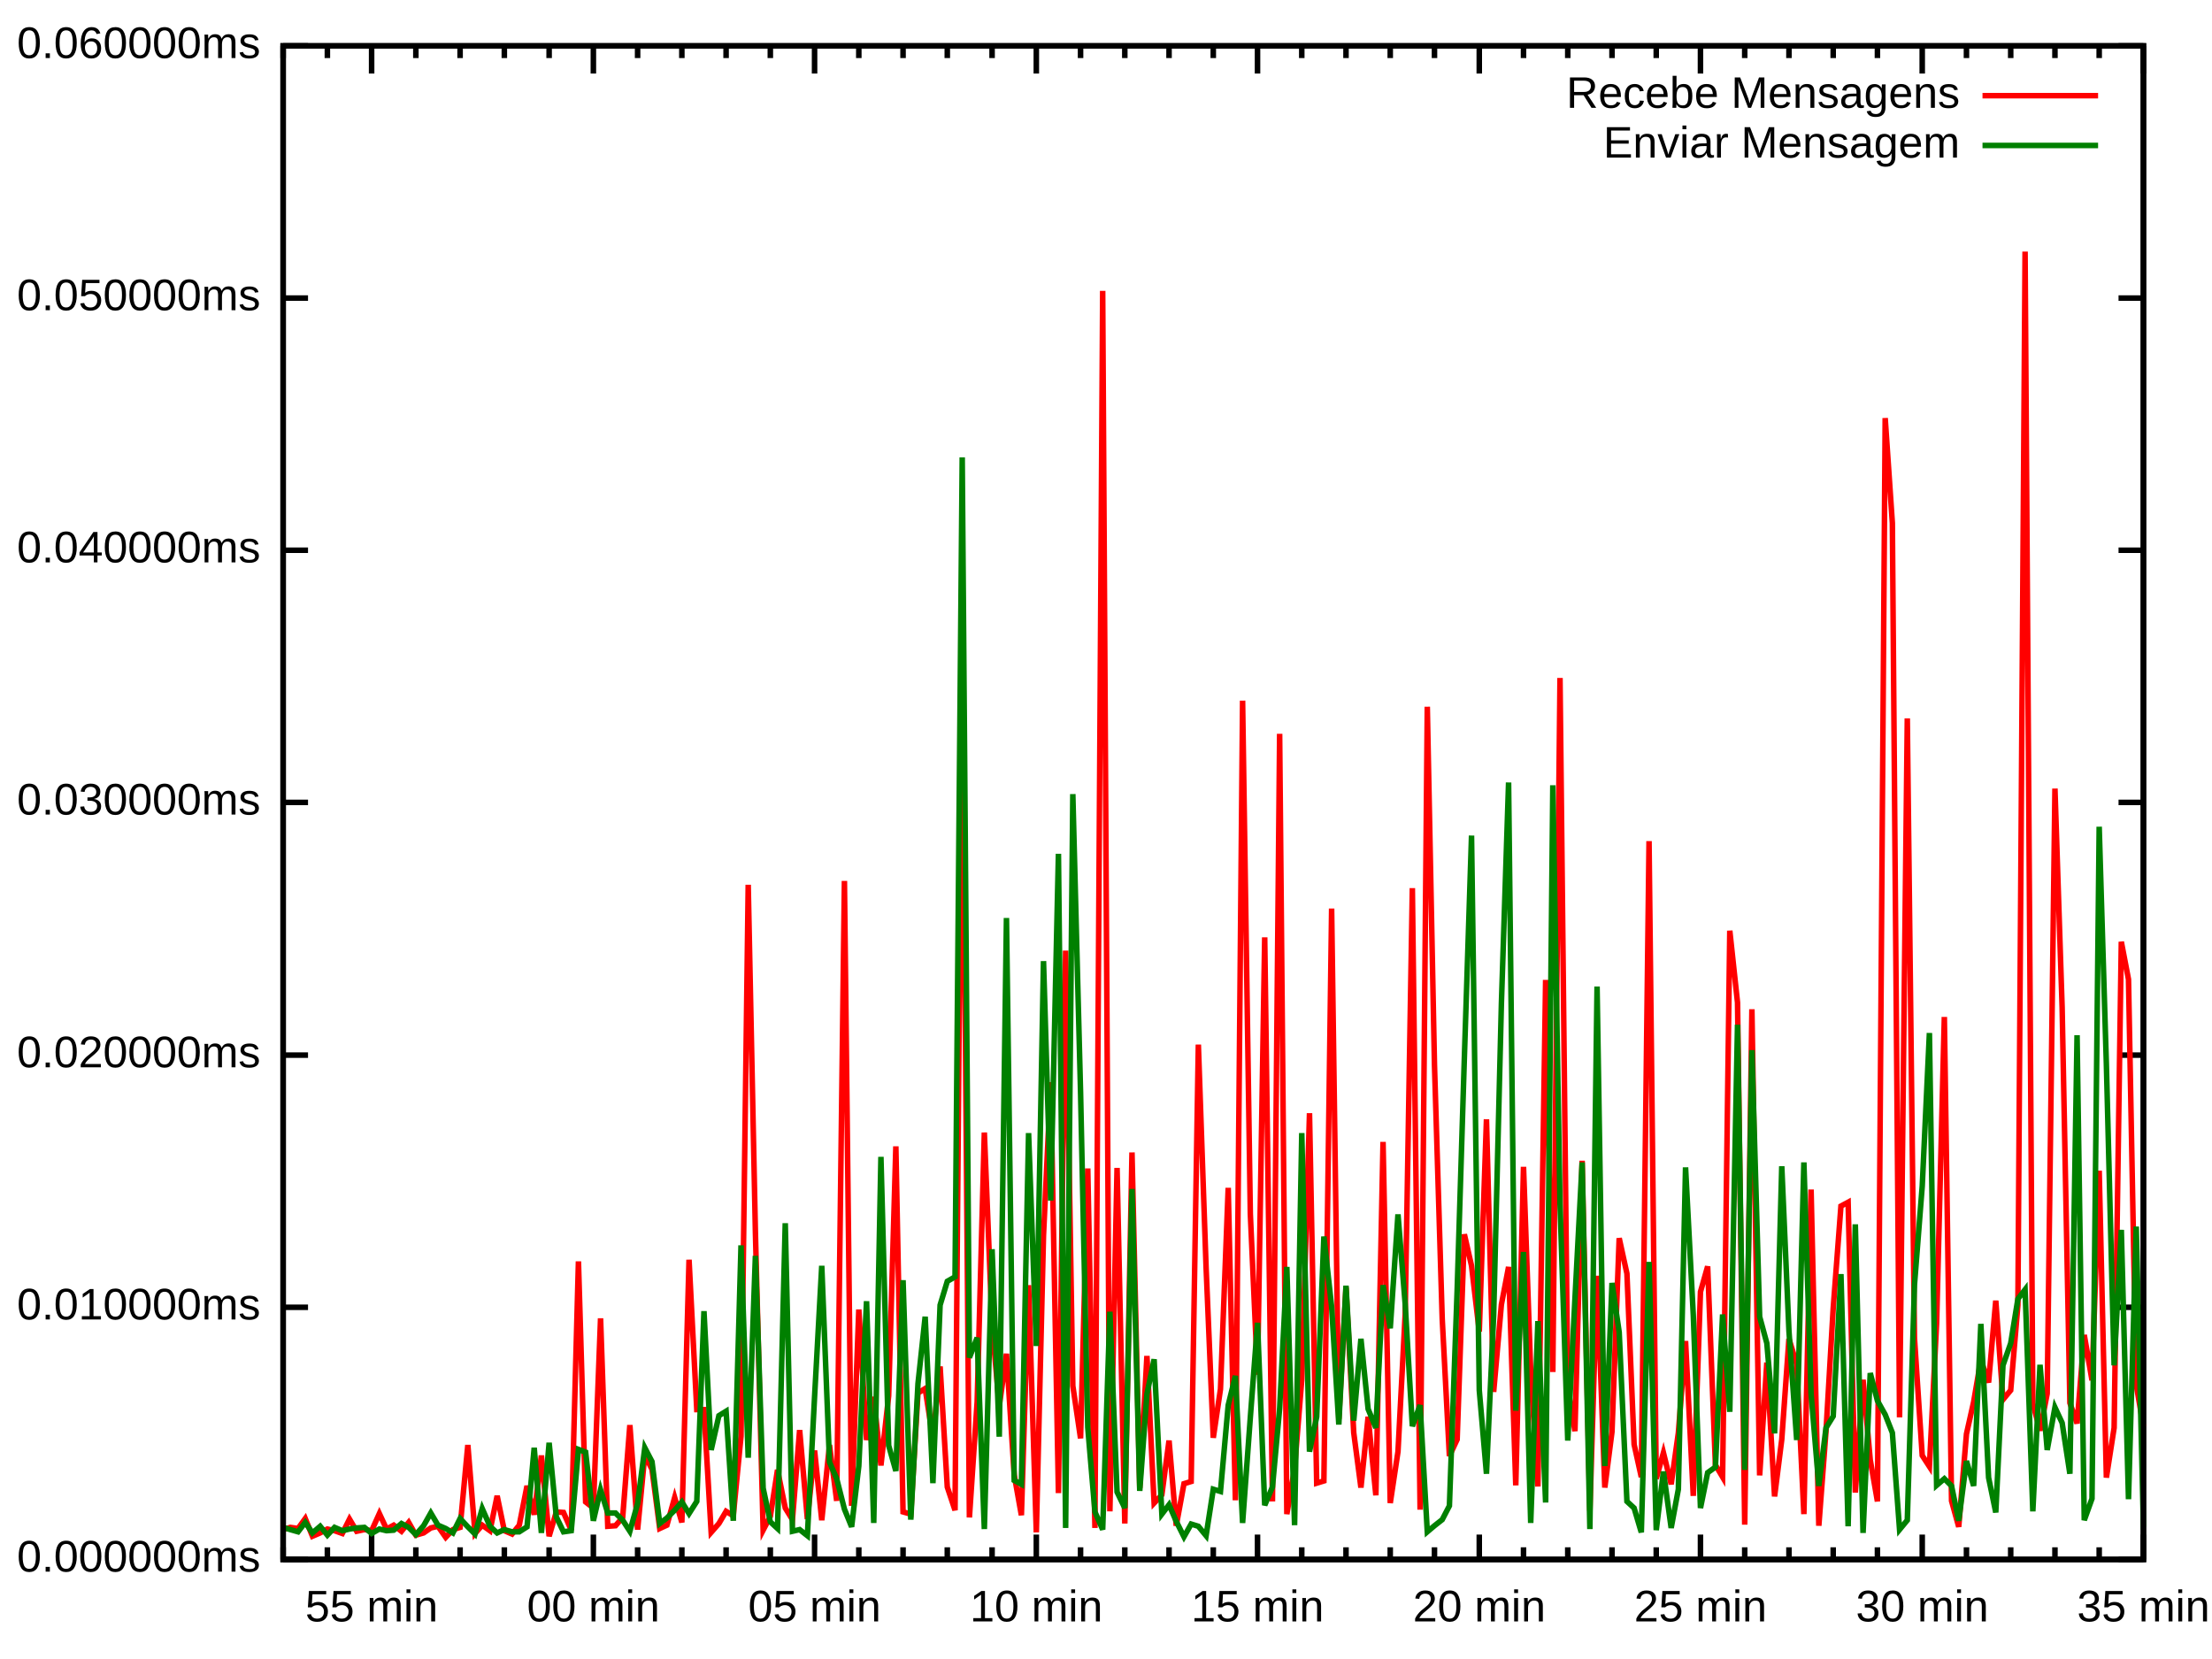
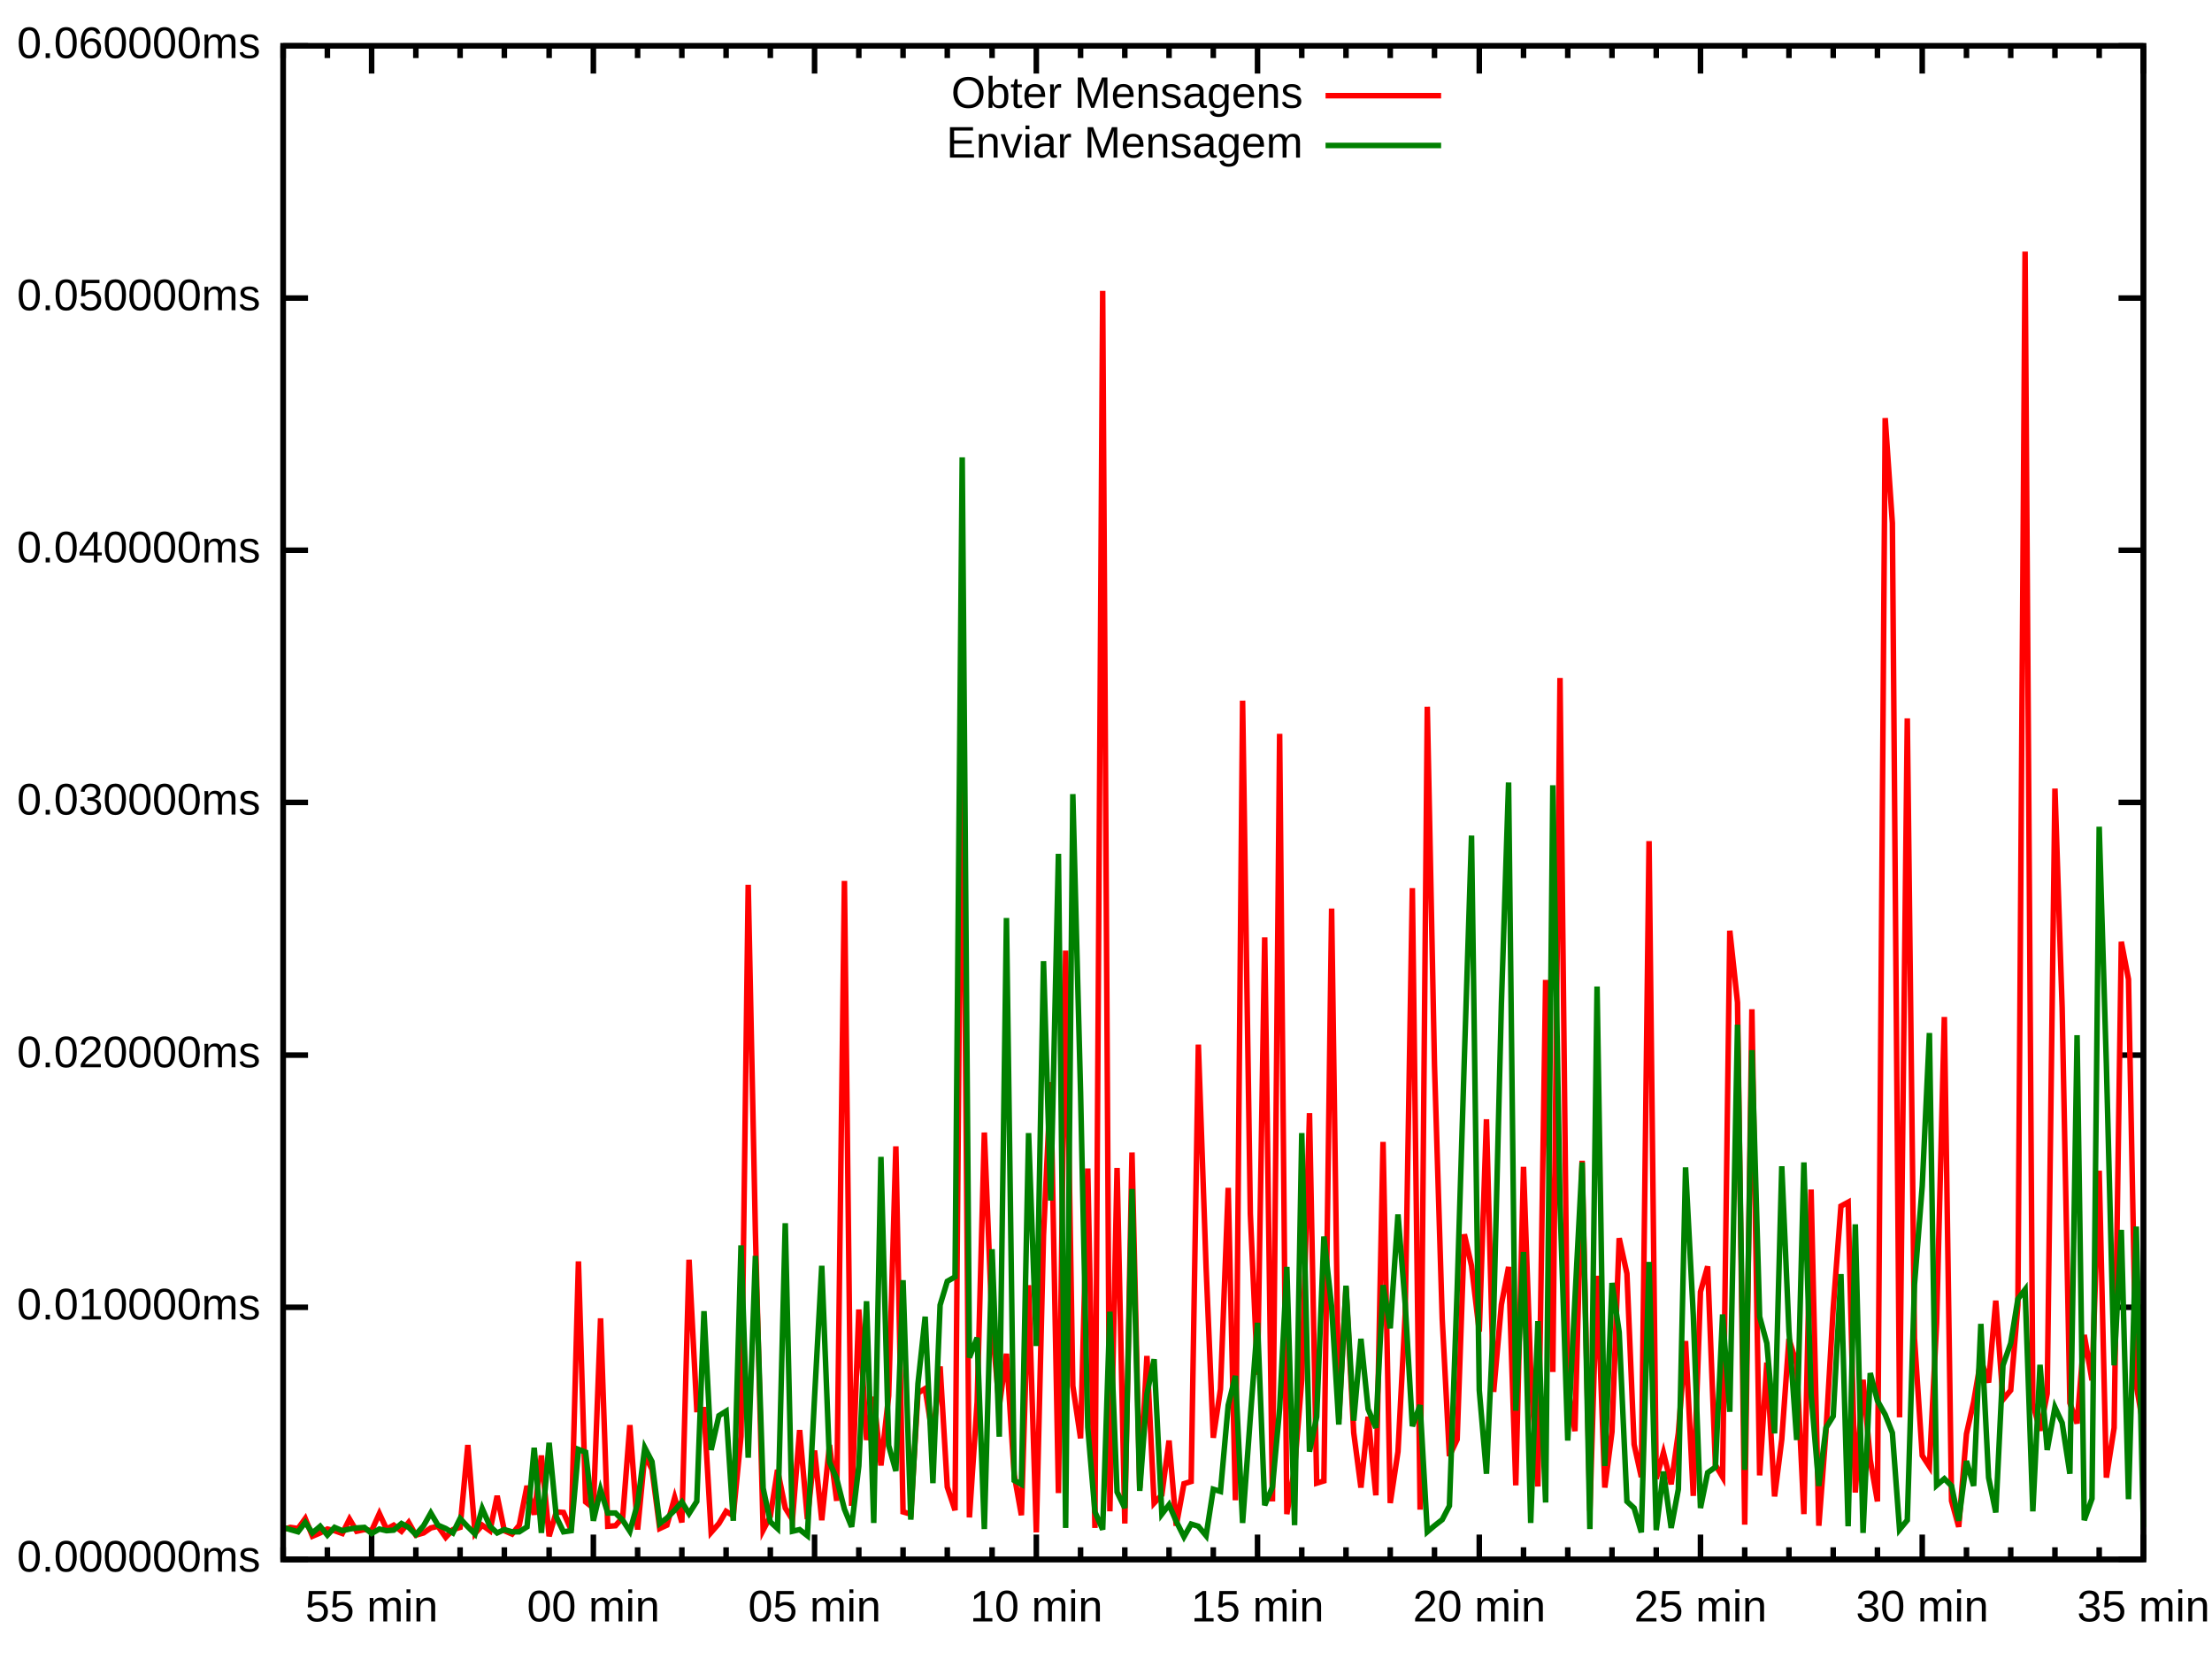
<svg xmlns="http://www.w3.org/2000/svg" xmlns:xlink="http://www.w3.org/1999/xlink" width="400" height="300" viewBox="0 0 400 300">
  <g id="gnuplot_canvas">
    <rect x="0" y="0" width="400" height="300" fill="none" />
    <defs>
      <circle id="gpDot" r="0.5" stroke-width="0.5" />
      <path id="gpPt0" stroke-width="0.444" stroke="currentColor" d="M-1,0 h2 M0,-1 v2" />
      <path id="gpPt1" stroke-width="0.444" stroke="currentColor" d="M-1,-1 L1,1 M1,-1 L-1,1" />
      <path id="gpPt2" stroke-width="0.444" stroke="currentColor" d="M-1,0 L1,0 M0,-1 L0,1 M-1,-1 L1,1 M-1,1 L1,-1" />
      <rect id="gpPt3" stroke-width="0.444" stroke="currentColor" x="-1" y="-1" width="2" height="2" />
      <rect id="gpPt4" stroke-width="0.444" stroke="currentColor" fill="currentColor" x="-1" y="-1" width="2" height="2" />
      <circle id="gpPt5" stroke-width="0.444" stroke="currentColor" cx="0" cy="0" r="1" />
      <use xlink:href="#gpPt5" id="gpPt6" fill="currentColor" stroke="none" />
      <path id="gpPt7" stroke-width="0.444" stroke="currentColor" d="M0,-1.33 L-1.33,0.67 L1.33,0.67 z" />
      <use xlink:href="#gpPt7" id="gpPt8" fill="currentColor" stroke="none" />
      <use xlink:href="#gpPt7" id="gpPt9" stroke="currentColor" transform="rotate(180)" />
      <use xlink:href="#gpPt9" id="gpPt10" fill="currentColor" stroke="none" />
      <use xlink:href="#gpPt3" id="gpPt11" stroke="currentColor" transform="rotate(45)" />
      <use xlink:href="#gpPt11" id="gpPt12" fill="currentColor" stroke="none" />
    </defs>
    <g style="fill:none; color:white; stroke:black; stroke-width:1.00; stroke-linecap:butt; stroke-linejoin:miter">
</g>
    <g style="fill:none; color:black; stroke:currentColor; stroke-width:1.00; stroke-linecap:butt; stroke-linejoin:miter">
      <path stroke="black" d="M51.2,282.0 L55.7,282.0 M387.6,282.0 L383.1,282.0  h0.01" />
      <g transform="translate(47.1,284.2)" style="stroke:none; fill:black; font-family:arial; font-size:6.00pt; text-anchor:end">
        <text>
          <tspan>0.000000ms</tspan>
        </text>
      </g>
      <path stroke="black" d="M51.2,236.4 L55.7,236.4 M387.6,236.4 L383.1,236.4  h0.01" />
      <g transform="translate(47.1,238.6)" style="stroke:none; fill:black; font-family:arial; font-size:6.00pt; text-anchor:end">
        <text>
          <tspan>0.010000ms</tspan>
        </text>
      </g>
      <path stroke="black" d="M51.2,190.8 L55.7,190.8 M387.6,190.8 L383.1,190.8  h0.01" />
      <g transform="translate(47.1,193.0)" style="stroke:none; fill:black; font-family:arial; font-size:6.00pt; text-anchor:end">
        <text>
          <tspan>0.020000ms</tspan>
        </text>
      </g>
      <path stroke="black" d="M51.2,145.1 L55.7,145.1 M387.6,145.1 L383.1,145.1  h0.01" />
      <g transform="translate(47.1,147.3)" style="stroke:none; fill:black; font-family:arial; font-size:6.00pt; text-anchor:end">
        <text>
          <tspan>0.030000ms</tspan>
        </text>
      </g>
      <path stroke="black" d="M51.2,99.5 L55.7,99.5 M387.6,99.5 L383.1,99.5  h0.01" />
      <g transform="translate(47.1,101.7)" style="stroke:none; fill:black; font-family:arial; font-size:6.00pt; text-anchor:end">
        <text>
          <tspan>0.040000ms</tspan>
        </text>
      </g>
      <path stroke="black" d="M51.2,53.9 L55.7,53.9 M387.6,53.9 L383.1,53.9  h0.01" />
      <g transform="translate(47.1,56.1)" style="stroke:none; fill:black; font-family:arial; font-size:6.00pt; text-anchor:end">
        <text>
          <tspan>0.050000ms</tspan>
        </text>
      </g>
      <path stroke="black" d="M51.2,8.3 L55.7,8.3 M387.6,8.3 L383.1,8.3  h0.01" />
      <g transform="translate(47.1,10.5)" style="stroke:none; fill:black; font-family:arial; font-size:6.00pt; text-anchor:end">
        <text>
          <tspan>0.060000ms</tspan>
        </text>
      </g>
      <path stroke="black" d="M51.2,282.0 L51.2,279.8 M51.2,8.3 L51.2,10.5 M59.2,282.0 L59.2,279.8 M59.2,8.3 L59.2,10.5    M67.2,282.0 L67.2,277.5 M67.2,8.3 L67.2,12.8  h0.01" />
      <g transform="translate(67.2,293.2)" style="stroke:none; fill:black; font-family:arial; font-size:6.00pt; text-anchor:middle">
        <text>
          <tspan>55 min</tspan>
        </text>
      </g>
      <path stroke="black" d="M75.2,282.0 L75.2,279.8 M75.2,8.3 L75.2,10.5 M83.2,282.0 L83.2,279.8 M83.2,8.3 L83.2,10.5    M91.2,282.0 L91.2,279.8 M91.2,8.3 L91.2,10.5 M99.3,282.0 L99.3,279.8 M99.3,8.3 L99.3,10.5    M107.3,282.0 L107.3,277.5 M107.3,8.3 L107.3,12.8  h0.01" />
      <g transform="translate(107.3,293.2)" style="stroke:none; fill:black; font-family:arial; font-size:6.00pt; text-anchor:middle">
        <text>
          <tspan>00 min</tspan>
        </text>
      </g>
      <path stroke="black" d="M115.3,282.0 L115.3,279.8 M115.3,8.3 L115.3,10.5 M123.3,282.0 L123.3,279.8 M123.3,8.3 L123.3,10.5    M131.3,282.0 L131.3,279.8 M131.3,8.3 L131.3,10.5 M139.3,282.0 L139.3,279.8 M139.3,8.3 L139.3,10.5    M147.3,282.0 L147.3,277.5 M147.3,8.3 L147.3,12.8  h0.01" />
      <g transform="translate(147.3,293.2)" style="stroke:none; fill:black; font-family:arial; font-size:6.00pt; text-anchor:middle">
        <text>
          <tspan>05 min</tspan>
        </text>
      </g>
      <path stroke="black" d="M155.3,282.0 L155.3,279.8 M155.3,8.3 L155.3,10.5 M163.3,282.0 L163.3,279.8 M163.3,8.3 L163.3,10.5    M171.3,282.0 L171.3,279.8 M171.3,8.3 L171.3,10.5 M179.4,282.0 L179.4,279.8 M179.4,8.3 L179.4,10.5    M187.4,282.0 L187.4,277.5 M187.4,8.3 L187.4,12.8  h0.01" />
      <g transform="translate(187.4,293.2)" style="stroke:none; fill:black; font-family:arial; font-size:6.00pt; text-anchor:middle">
        <text>
          <tspan>10 min</tspan>
        </text>
      </g>
      <path stroke="black" d="M195.4,282.0 L195.4,279.8 M195.4,8.3 L195.4,10.5 M203.4,282.0 L203.4,279.8 M203.4,8.3 L203.4,10.5    M211.4,282.0 L211.4,279.8 M211.4,8.3 L211.4,10.5 M219.4,282.0 L219.4,279.8 M219.4,8.3 L219.4,10.5    M227.4,282.0 L227.4,277.5 M227.4,8.3 L227.4,12.8  h0.01" />
      <g transform="translate(227.4,293.2)" style="stroke:none; fill:black; font-family:arial; font-size:6.00pt; text-anchor:middle">
        <text>
          <tspan>15 min</tspan>
        </text>
      </g>
      <path stroke="black" d="M235.4,282.0 L235.4,279.8 M235.4,8.3 L235.4,10.5 M243.4,282.0 L243.4,279.8 M243.4,8.3 L243.4,10.5    M251.4,282.0 L251.4,279.8 M251.4,8.3 L251.4,10.5 M259.4,282.0 L259.4,279.8 M259.4,8.3 L259.4,10.5    M267.5,282.0 L267.5,277.5 M267.5,8.3 L267.5,12.8  h0.01" />
      <g transform="translate(267.5,293.2)" style="stroke:none; fill:black; font-family:arial; font-size:6.00pt; text-anchor:middle">
        <text>
          <tspan>20 min</tspan>
        </text>
      </g>
      <path stroke="black" d="M275.5,282.0 L275.5,279.8 M275.5,8.3 L275.5,10.5 M283.5,282.0 L283.5,279.8 M283.5,8.3 L283.5,10.5    M291.5,282.0 L291.5,279.8 M291.5,8.3 L291.5,10.5 M299.5,282.0 L299.5,279.8 M299.5,8.3 L299.5,10.5    M307.5,282.0 L307.5,277.5 M307.5,8.3 L307.5,12.8  h0.01" />
      <g transform="translate(307.5,293.2)" style="stroke:none; fill:black; font-family:arial; font-size:6.00pt; text-anchor:middle">
        <text>
          <tspan>25 min</tspan>
        </text>
      </g>
      <path stroke="black" d="M315.5,282.0 L315.5,279.8 M315.5,8.3 L315.5,10.5 M323.5,282.0 L323.5,279.8 M323.5,8.3 L323.5,10.5    M331.5,282.0 L331.5,279.8 M331.5,8.3 L331.5,10.5 M339.5,282.0 L339.5,279.8 M339.5,8.3 L339.5,10.5    M347.6,282.0 L347.6,277.5 M347.6,8.3 L347.6,12.8  h0.01" />
      <g transform="translate(347.6,293.2)" style="stroke:none; fill:black; font-family:arial; font-size:6.00pt; text-anchor:middle">
        <text>
          <tspan>30 min</tspan>
        </text>
      </g>
      <path stroke="black" d="M355.6,282.0 L355.6,279.8 M355.6,8.3 L355.6,10.5 M363.6,282.0 L363.6,279.8 M363.6,8.3 L363.6,10.5    M371.6,282.0 L371.6,279.8 M371.6,8.3 L371.6,10.5 M379.6,282.0 L379.6,279.8 M379.6,8.3 L379.6,10.5    M387.6,282.0 L387.6,277.5 M387.6,8.3 L387.6,12.8  h0.01" />
      <g transform="translate(387.6,293.2)" style="stroke:none; fill:black; font-family:arial; font-size:6.00pt; text-anchor:middle">
        <text>
          <tspan>35 min</tspan>
        </text>
      </g>
      <path stroke="black" d="M51.2,8.3 L51.2,282.0 L387.6,282.0 L387.6,8.3 L51.2,8.3 Z  h0.01" />
    </g>
    <g id="gnuplot_plot_1">
      <g style="fill:none; color:red; stroke:currentColor; stroke-width:1.00; stroke-linecap:butt; stroke-linejoin:miter">
-         <g transform="translate(354.4,19.5)" style="stroke:none; fill:black; font-family:arial; font-size:6.00pt; text-anchor:end">
+         <g transform="translate(235.6,19.5)" style="stroke:none; fill:black; font-family:arial; font-size:6.00pt; text-anchor:end">
          <text>
-             <tspan>Recebe Mensagens</tspan>
+             <tspan>Obter Mensagens</tspan>
          </text>
        </g>
-         <path d="M358.5,17.3 L379.4,17.3 M51.2,276.6 L52.5,276.2 L53.9,276.4 L55.2,274.6 L56.5,277.8 L57.9,277.2    L59.2,276.5 L60.5,276.8 L61.9,277.3 L63.2,274.7 L64.5,276.9 L65.9,276.6 L67.2,276.8 L68.6,273.7    L69.9,276.5 L71.2,275.8 L72.6,276.9 L73.9,275.3 L75.2,277.6 L76.6,277.2 L77.9,276.3 L79.2,276.0    L80.6,278.0 L81.9,276.6 L83.2,276.2 L84.6,261.3 L85.9,277.3 L87.2,275.8 L88.6,276.8 L89.9,270.5    L91.2,276.8 L92.6,277.4 L93.9,275.8 L95.3,268.7 L96.6,273.9 L97.9,263.2 L99.3,277.8 L100.6,273.4    L101.9,273.5 L103.3,276.7 L104.6,228.1 L105.9,271.6 L107.3,272.7 L108.6,238.4 L109.9,276.0 L111.3,275.9    L112.6,274.4 L113.9,257.7 L115.3,276.6 L116.6,263.1 L117.9,265.7 L119.3,276.4 L120.6,275.8 L122.0,270.8    L123.3,275.3 L124.6,227.8 L126.0,254.9 L127.3,254.9 L128.6,277.1 L130.0,275.5 L131.3,273.3 L132.6,274.1    L134.0,259.7 L135.3,160.0 L136.6,222.8 L138.0,276.7 L139.3,274.2 L140.6,265.8 L142.0,272.7 L143.3,274.8    L144.6,258.6 L146.0,274.7 L147.3,262.3 L148.6,274.9 L150.0,261.3 L151.3,271.4 L152.7,159.3 L154.0,272.3    L155.3,236.8 L156.7,260.4 L158.0,252.6 L159.3,265.0 L160.7,252.4 L162.0,207.3 L163.3,273.4 L164.7,273.8    L166.0,251.9 L167.3,251.1 L168.7,260.1 L170.0,247.1 L171.3,268.9 L172.7,273.1 L174.0,119.7 L175.3,274.4    L176.7,253.5 L178.0,204.8 L179.4,239.6 L180.7,254.3 L182.0,244.8 L183.4,266.7 L184.7,274.0 L186.0,232.4    L187.4,277.1 L188.7,223.4 L190.0,195.7 L191.4,270.0 L192.7,171.9 L194.0,250.6 L195.4,260.1 L196.7,211.3    L198.0,276.3 L199.4,52.6 L200.7,273.3 L202.0,211.2 L203.4,275.5 L204.7,208.4 L206.1,269.1 L207.4,245.2    L208.7,271.8 L210.1,270.3 L211.4,260.5 L212.7,275.9 L214.1,268.3 L215.4,267.9 L216.7,188.9 L218.1,229.2    L219.4,260.0 L220.7,251.2 L222.1,214.8 L223.4,271.3 L224.7,126.7 L226.1,219.5 L227.4,248.6 L228.7,169.5    L230.1,271.5 L231.4,132.7 L232.7,273.8 L234.1,265.5 L235.4,249.5 L236.8,201.3 L238.1,268.2 L239.4,267.8    L240.8,164.3 L242.1,256.6 L243.4,232.8 L244.8,259.1 L246.1,269.0 L247.4,256.2 L248.8,270.4 L250.1,206.5    L251.4,271.8 L252.8,262.5 L254.1,237.7 L255.4,160.6 L256.8,273.0 L258.1,127.8 L259.4,192.6 L260.8,238.5    L262.1,263.3 L263.5,260.3 L264.8,223.2 L266.1,228.9 L267.5,240.8 L268.8,202.4 L270.1,251.7 L271.5,235.9    L272.8,229.1 L274.1,268.6 L275.5,211.0 L276.8,248.0 L278.1,268.8 L279.5,177.2 L280.8,248.1 L282.1,122.6    L283.5,250.8 L284.8,258.8 L286.1,209.9 L287.5,273.2 L288.8,230.7 L290.2,269.0 L291.5,258.9 L292.8,223.9    L294.2,230.3 L295.5,261.2 L296.8,267.1 L298.2,152.1 L299.5,267.4 L300.8,262.7 L302.2,268.4 L303.5,259.1    L304.8,242.5 L306.2,270.5 L307.5,233.6 L308.8,229.0 L310.2,264.9 L311.5,267.1 L312.8,168.3 L314.2,181.3    L315.5,275.7 L316.8,182.5 L318.2,266.8 L319.5,246.4 L320.9,270.6 L322.2,260.3 L323.5,242.1 L324.9,246.7    L326.2,273.8 L327.5,215.1 L328.9,275.9 L330.2,258.8 L331.5,236.6 L332.9,218.1 L334.2,217.4 L335.5,269.9    L336.9,249.5 L338.2,264.0 L339.5,271.5 L340.9,75.6 L342.2,94.6 L343.5,256.3 L344.9,129.9 L346.2,242.0    L347.6,263.2 L348.9,265.2 L350.2,239.3 L351.6,183.9 L352.9,271.4 L354.2,276.1 L355.6,259.3 L356.9,253.5    L358.2,245.9 L359.6,250.0 L360.9,235.2 L362.2,253.1 L363.6,251.4 L364.9,236.0 L366.2,45.5 L367.6,253.8    L368.9,258.7 L370.2,252.0 L371.6,142.6 L372.9,182.2 L374.3,253.7 L375.6,257.4 L376.9,241.4 L378.3,249.6    L379.6,211.7 L380.9,267.2 L382.3,258.2 L383.6,170.3 L384.9,177.1 L386.3,250.4 L387.6,258.0  h0.01" />
+         <path d="M239.7,17.3 L260.6,17.3 M51.2,276.6 L52.5,276.2 L53.9,276.4 L55.2,274.6 L56.5,277.8 L57.9,277.2    L59.2,276.5 L60.5,276.8 L61.9,277.3 L63.2,274.7 L64.5,276.9 L65.9,276.6 L67.2,276.8 L68.6,273.7    L69.9,276.5 L71.2,275.8 L72.6,276.9 L73.9,275.3 L75.2,277.6 L76.6,277.2 L77.9,276.3 L79.2,276.0    L80.6,278.0 L81.9,276.6 L83.2,276.2 L84.6,261.3 L85.9,277.3 L87.2,275.8 L88.6,276.8 L89.9,270.5    L91.2,276.8 L92.6,277.4 L93.9,275.8 L95.3,268.7 L96.6,273.9 L97.9,263.2 L99.3,277.8 L100.6,273.4    L101.9,273.5 L103.3,276.7 L104.6,228.1 L105.9,271.6 L107.3,272.7 L108.6,238.4 L109.9,276.0 L111.3,275.9    L112.6,274.4 L113.9,257.7 L115.3,276.6 L116.6,263.1 L117.9,265.7 L119.3,276.4 L120.6,275.8 L122.0,270.8    L123.3,275.3 L124.6,227.8 L126.0,254.9 L127.3,254.9 L128.6,277.1 L130.0,275.5 L131.3,273.3 L132.6,274.1    L134.0,259.7 L135.3,160.0 L136.6,222.8 L138.0,276.7 L139.3,274.2 L140.6,265.8 L142.0,272.7 L143.3,274.8    L144.6,258.6 L146.0,274.7 L147.3,262.3 L148.6,274.9 L150.0,261.3 L151.3,271.4 L152.7,159.3 L154.0,272.3    L155.3,236.8 L156.7,260.4 L158.0,252.6 L159.3,265.0 L160.7,252.4 L162.0,207.3 L163.3,273.4 L164.7,273.8    L166.0,251.9 L167.3,251.1 L168.7,260.1 L170.0,247.1 L171.3,268.9 L172.7,273.1 L174.0,119.7 L175.3,274.4    L176.7,253.5 L178.0,204.8 L179.4,239.6 L180.7,254.3 L182.0,244.8 L183.4,266.7 L184.7,274.0 L186.0,232.4    L187.4,277.1 L188.7,223.4 L190.0,195.7 L191.4,270.0 L192.7,171.9 L194.0,250.6 L195.4,260.1 L196.7,211.3    L198.0,276.3 L199.4,52.6 L200.7,273.3 L202.0,211.2 L203.4,275.5 L204.7,208.4 L206.1,269.1 L207.4,245.2    L208.7,271.8 L210.1,270.3 L211.4,260.5 L212.7,275.9 L214.1,268.3 L215.4,267.9 L216.7,188.9 L218.1,229.2    L219.4,260.0 L220.7,251.2 L222.1,214.8 L223.4,271.3 L224.7,126.7 L226.1,219.5 L227.4,248.6 L228.7,169.5    L230.1,271.5 L231.4,132.7 L232.7,273.8 L234.1,265.5 L235.4,249.5 L236.8,201.3 L238.1,268.2 L239.4,267.8    L240.8,164.3 L242.1,256.6 L243.4,232.8 L244.8,259.1 L246.1,269.0 L247.4,256.2 L248.8,270.4 L250.1,206.5    L251.4,271.8 L252.8,262.5 L254.1,237.7 L255.4,160.6 L256.8,273.0 L258.1,127.8 L259.4,192.6 L260.8,238.5    L262.1,263.3 L263.5,260.3 L264.8,223.2 L266.1,228.9 L267.5,240.8 L268.8,202.4 L270.1,251.7 L271.5,235.9    L272.8,229.1 L274.1,268.6 L275.5,211.0 L276.8,248.0 L278.1,268.8 L279.5,177.2 L280.8,248.1 L282.1,122.6    L283.5,250.8 L284.8,258.8 L286.1,209.9 L287.5,273.2 L288.8,230.7 L290.2,269.0 L291.5,258.9 L292.8,223.9    L294.2,230.3 L295.5,261.2 L296.8,267.1 L298.2,152.1 L299.5,267.4 L300.8,262.7 L302.2,268.4 L303.5,259.1    L304.8,242.5 L306.2,270.5 L307.5,233.6 L308.8,229.0 L310.2,264.9 L311.5,267.1 L312.8,168.3 L314.2,181.3    L315.5,275.7 L316.8,182.5 L318.2,266.8 L319.5,246.4 L320.9,270.6 L322.2,260.3 L323.5,242.1 L324.9,246.7    L326.2,273.8 L327.5,215.1 L328.9,275.9 L330.2,258.8 L331.5,236.6 L332.9,218.1 L334.2,217.4 L335.5,269.9    L336.9,249.5 L338.2,264.0 L339.5,271.5 L340.9,75.6 L342.2,94.6 L343.5,256.3 L344.9,129.9 L346.2,242.0    L347.6,263.2 L348.9,265.2 L350.2,239.3 L351.6,183.9 L352.9,271.4 L354.2,276.1 L355.6,259.3 L356.9,253.5    L358.2,245.9 L359.6,250.0 L360.9,235.2 L362.2,253.1 L363.6,251.4 L364.9,236.0 L366.2,45.5 L367.6,253.8    L368.9,258.7 L370.2,252.0 L371.6,142.6 L372.9,182.2 L374.3,253.7 L375.6,257.4 L376.9,241.4 L378.3,249.6    L379.6,211.7 L380.9,267.2 L382.3,258.2 L383.6,170.3 L384.9,177.1 L386.3,250.4 L387.6,258.0  h0.01" />
      </g>
    </g>
    <g id="gnuplot_plot_2">
      <g style="fill:none; color:green; stroke:currentColor; stroke-width:1.00; stroke-linecap:butt; stroke-linejoin:miter">
-         <g transform="translate(354.4,28.5)" style="stroke:none; fill:black; font-family:arial; font-size:6.00pt; text-anchor:end">
+         <g transform="translate(235.6,28.5)" style="stroke:none; fill:black; font-family:arial; font-size:6.00pt; text-anchor:end">
          <text>
            <tspan>Enviar Mensagem</tspan>
          </text>
        </g>
-         <path d="M358.5,26.3 L379.4,26.3 M51.2,276.2 L52.5,276.6 L53.9,277.0 L55.2,275.3 L56.5,277.2 L57.9,276.0    L59.2,277.6 L60.5,276.2 L61.9,276.8 L63.2,276.5 L64.5,276.3 L65.9,276.2 L67.2,277.3 L68.6,276.5    L69.9,276.8 L71.2,276.7 L72.6,275.5 L73.9,276.2 L75.2,277.5 L76.6,275.9 L77.9,273.6 L79.2,275.8    L80.6,276.4 L81.9,277.2 L83.2,274.6 L84.6,276.1 L85.9,277.4 L87.2,272.8 L88.6,276.0 L89.9,277.2    L91.2,276.6 L92.6,277.0 L93.9,277.0 L95.3,276.1 L96.6,261.8 L97.9,277.2 L99.3,260.9 L100.6,274.3    L101.9,277.0 L103.3,276.8 L104.6,262.1 L105.9,262.6 L107.3,275.0 L108.6,269.4 L109.9,273.6 L111.3,273.6    L112.6,274.9 L113.9,276.9 L115.3,271.9 L116.6,261.8 L117.9,264.3 L119.3,275.5 L120.6,274.5 L122.0,273.1    L123.3,271.6 L124.6,273.7 L126.0,271.5 L127.3,237.1 L128.6,262.2 L130.0,256.0 L131.3,255.2 L132.6,275.0    L134.0,225.2 L135.3,263.6 L136.6,227.1 L138.0,269.1 L139.3,275.2 L140.6,276.4 L142.0,221.2 L143.3,276.9    L144.6,276.6 L146.0,277.7 L147.3,252.6 L148.6,228.9 L150.0,264.4 L151.3,267.4 L152.7,272.9 L154.0,276.1    L155.3,265.1 L156.7,235.3 L158.0,275.4 L159.3,209.2 L160.7,261.4 L162.0,266.0 L163.3,231.5 L164.7,274.8    L166.0,250.2 L167.3,238.1 L168.7,268.2 L170.0,236.0 L171.3,231.7 L172.7,230.9 L174.0,82.7 L175.3,245.5    L176.7,241.9 L178.0,276.5 L179.4,225.9 L180.7,259.8 L182.0,166.0 L183.4,267.7 L184.7,268.4 L186.0,204.9    L187.4,243.4 L188.7,173.8 L190.0,217.1 L191.4,154.4 L192.7,276.3 L194.0,143.6 L195.4,197.5 L196.7,258.1    L198.0,273.4 L199.4,276.6 L200.7,237.2 L202.0,269.8 L203.4,272.7 L204.7,215.0 L206.1,269.6 L207.4,252.1    L208.7,245.8 L210.1,273.8 L211.4,272.1 L212.7,275.1 L214.1,277.9 L215.4,275.6 L216.7,276.0 L218.1,277.7    L219.4,269.3 L220.7,269.7 L222.1,254.1 L223.4,248.8 L224.7,275.4 L226.1,256.3 L227.4,239.2 L228.7,272.2    L230.1,268.9 L231.4,254.7 L232.7,229.1 L234.1,275.8 L235.4,204.9 L236.8,262.5 L238.1,256.2 L239.4,223.6    L240.8,236.3 L242.1,257.6 L243.4,232.5 L244.8,256.9 L246.1,242.1 L247.4,254.8 L248.8,258.2 L250.1,232.4    L251.4,240.2 L252.8,219.6 L254.1,235.8 L255.4,257.9 L256.8,254.1 L258.1,277.0 L259.4,275.9 L260.8,274.8    L262.1,272.3 L263.5,233.3 L264.8,191.4 L266.1,151.1 L267.5,251.4 L268.8,266.5 L270.1,237.9 L271.5,181.5    L272.8,141.5 L274.1,255.1 L275.5,226.4 L276.8,275.4 L278.1,238.9 L279.5,271.7 L280.8,142.0 L282.1,217.7    L283.5,260.5 L284.8,234.9 L286.1,210.2 L287.5,276.5 L288.8,178.4 L290.2,265.1 L291.5,232.0 L292.8,240.9    L294.2,271.5 L295.5,272.7 L296.8,277.1 L298.2,228.2 L299.5,276.7 L300.8,266.1 L302.2,276.3 L303.5,269.3    L304.8,211.1 L306.2,237.8 L307.5,272.7 L308.8,266.3 L310.2,265.3 L311.5,237.7 L312.8,255.3 L314.2,185.3    L315.5,265.8 L316.8,189.9 L318.2,238.1 L319.5,242.9 L320.9,259.2 L322.2,210.9 L323.5,240.7 L324.9,260.4    L326.2,210.2 L327.5,252.0 L328.9,268.7 L330.2,258.2 L331.5,256.1 L332.9,230.4 L334.2,276.0 L335.5,221.4    L336.9,277.2 L338.2,248.3 L339.5,253.3 L340.9,255.8 L342.2,259.1 L343.5,276.6 L344.9,274.9 L346.2,232.3    L347.6,214.5 L348.9,186.8 L350.2,268.6 L351.6,267.4 L352.9,268.7 L354.2,275.0 L355.6,264.2 L356.9,268.7    L358.2,239.4 L359.6,267.2 L360.9,273.5 L362.2,246.9 L363.6,242.9 L364.9,234.9 L366.2,233.2 L367.6,273.3    L368.9,246.8 L370.2,262.2 L371.6,254.5 L372.9,257.3 L374.3,266.5 L375.6,187.2 L376.9,274.9 L378.3,271.0    L379.6,149.5 L380.9,192.5 L382.3,246.9 L383.6,222.4 L384.9,271.1 L386.3,221.8 L387.6,276.1  h0.01" />
+         <path d="M239.7,26.3 L260.6,26.3 M51.2,276.2 L52.5,276.6 L53.9,277.0 L55.2,275.3 L56.5,277.2 L57.9,276.0    L59.2,277.6 L60.5,276.2 L61.9,276.8 L63.2,276.5 L64.5,276.3 L65.9,276.2 L67.2,277.3 L68.6,276.5    L69.9,276.8 L71.2,276.7 L72.6,275.5 L73.9,276.2 L75.2,277.5 L76.6,275.9 L77.9,273.6 L79.2,275.8    L80.6,276.4 L81.9,277.2 L83.2,274.6 L84.6,276.1 L85.9,277.4 L87.2,272.8 L88.6,276.0 L89.9,277.2    L91.2,276.6 L92.6,277.0 L93.9,277.0 L95.3,276.1 L96.6,261.8 L97.9,277.2 L99.3,260.9 L100.6,274.3    L101.9,277.0 L103.3,276.8 L104.6,262.1 L105.9,262.6 L107.3,275.0 L108.6,269.4 L109.9,273.6 L111.3,273.6    L112.6,274.9 L113.9,276.9 L115.3,271.9 L116.6,261.8 L117.9,264.3 L119.3,275.5 L120.6,274.5 L122.0,273.1    L123.3,271.6 L124.6,273.7 L126.0,271.5 L127.3,237.1 L128.6,262.2 L130.0,256.0 L131.3,255.2 L132.6,275.0    L134.0,225.2 L135.3,263.6 L136.6,227.1 L138.0,269.1 L139.3,275.2 L140.6,276.4 L142.0,221.2 L143.3,276.9    L144.6,276.6 L146.0,277.7 L147.3,252.6 L148.6,228.9 L150.0,264.4 L151.3,267.4 L152.7,272.9 L154.0,276.1    L155.3,265.1 L156.7,235.3 L158.0,275.4 L159.3,209.2 L160.7,261.4 L162.0,266.0 L163.3,231.5 L164.7,274.8    L166.0,250.2 L167.3,238.1 L168.7,268.2 L170.0,236.0 L171.3,231.7 L172.7,230.9 L174.0,82.7 L175.3,245.5    L176.7,241.9 L178.0,276.5 L179.4,225.9 L180.7,259.8 L182.0,166.0 L183.4,267.7 L184.7,268.4 L186.0,204.9    L187.4,243.4 L188.7,173.8 L190.0,217.1 L191.4,154.4 L192.7,276.3 L194.0,143.6 L195.4,197.5 L196.7,258.1    L198.0,273.4 L199.4,276.6 L200.7,237.2 L202.0,269.8 L203.4,272.7 L204.7,215.0 L206.1,269.6 L207.4,252.1    L208.7,245.8 L210.1,273.8 L211.4,272.1 L212.7,275.1 L214.1,277.9 L215.4,275.6 L216.7,276.0 L218.1,277.7    L219.4,269.3 L220.7,269.7 L222.1,254.1 L223.4,248.8 L224.7,275.4 L226.1,256.3 L227.4,239.2 L228.7,272.2    L230.1,268.9 L231.4,254.7 L232.7,229.1 L234.1,275.8 L235.4,204.9 L236.8,262.5 L238.1,256.2 L239.4,223.6    L240.8,236.3 L242.1,257.6 L243.4,232.5 L244.8,256.9 L246.1,242.1 L247.4,254.8 L248.8,258.2 L250.1,232.4    L251.4,240.2 L252.8,219.6 L254.1,235.8 L255.4,257.9 L256.8,254.1 L258.1,277.0 L259.4,275.9 L260.8,274.8    L262.1,272.3 L263.5,233.3 L264.8,191.4 L266.1,151.1 L267.5,251.4 L268.8,266.5 L270.1,237.9 L271.5,181.5    L272.8,141.5 L274.1,255.1 L275.5,226.4 L276.8,275.4 L278.1,238.9 L279.5,271.7 L280.8,142.0 L282.1,217.7    L283.5,260.5 L284.8,234.9 L286.1,210.2 L287.5,276.5 L288.8,178.4 L290.2,265.1 L291.5,232.0 L292.8,240.9    L294.2,271.5 L295.5,272.7 L296.8,277.1 L298.2,228.2 L299.5,276.7 L300.8,266.1 L302.2,276.3 L303.5,269.3    L304.8,211.1 L306.2,237.8 L307.5,272.7 L308.8,266.3 L310.2,265.3 L311.5,237.7 L312.8,255.3 L314.2,185.3    L315.5,265.8 L316.8,189.9 L318.2,238.1 L319.5,242.9 L320.9,259.2 L322.2,210.9 L323.5,240.7 L324.9,260.4    L326.2,210.2 L327.5,252.0 L328.9,268.7 L330.2,258.2 L331.5,256.1 L332.9,230.4 L334.2,276.0 L335.5,221.4    L336.9,277.2 L338.2,248.3 L339.5,253.3 L340.9,255.8 L342.2,259.1 L343.5,276.6 L344.9,274.9 L346.2,232.3    L347.6,214.5 L348.9,186.8 L350.2,268.6 L351.6,267.4 L352.9,268.7 L354.2,275.0 L355.6,264.2 L356.9,268.7    L358.2,239.4 L359.6,267.2 L360.9,273.5 L362.2,246.9 L363.6,242.9 L364.9,234.9 L366.2,233.2 L367.6,273.3    L368.9,246.8 L370.2,262.2 L371.6,254.5 L372.9,257.3 L374.3,266.5 L375.6,187.2 L376.9,274.9 L378.3,271.0    L379.6,149.5 L380.9,192.5 L382.3,246.9 L383.6,222.4 L384.9,271.1 L386.3,221.8 L387.6,276.1  h0.01" />
      </g>
    </g>
    <g style="fill:none; color:black; stroke:currentColor; stroke-width:1.00; stroke-linecap:butt; stroke-linejoin:miter">
      <path stroke="black" d="M51.2,8.3 L51.2,282.0 L387.6,282.0 L387.6,8.3 L51.2,8.3 Z  h0.01" />
    </g>
  </g>
</svg>
